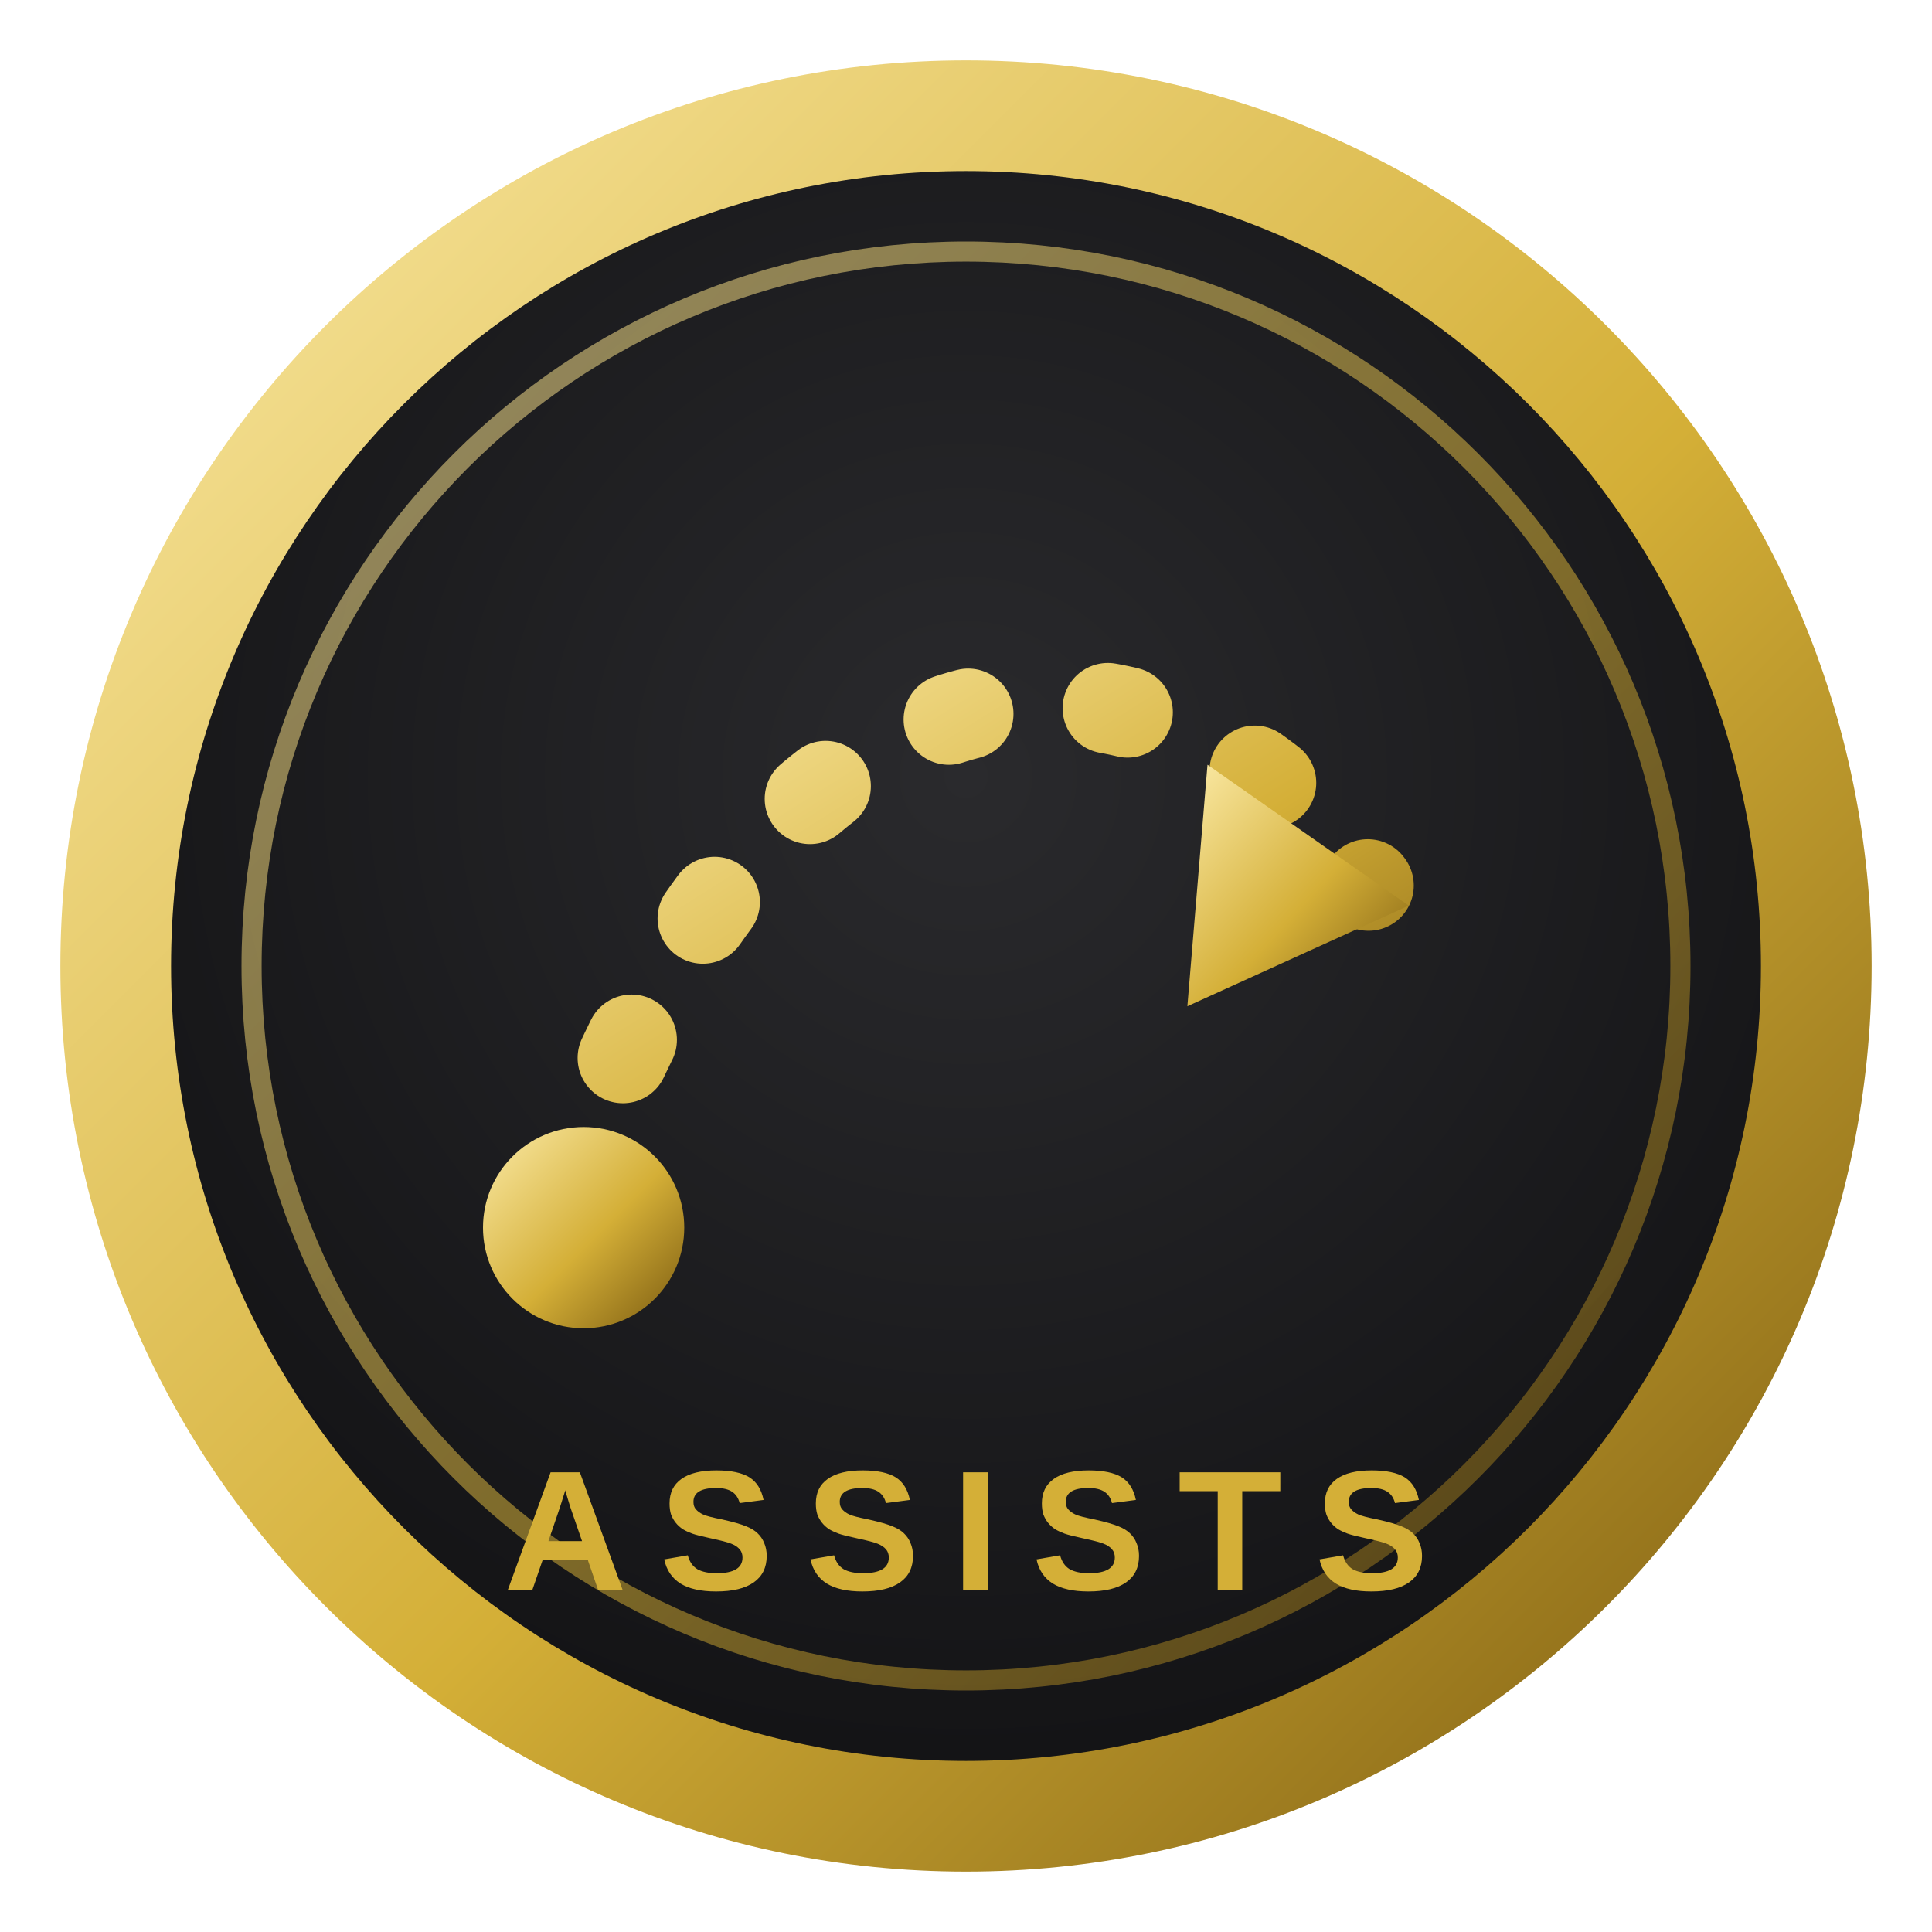
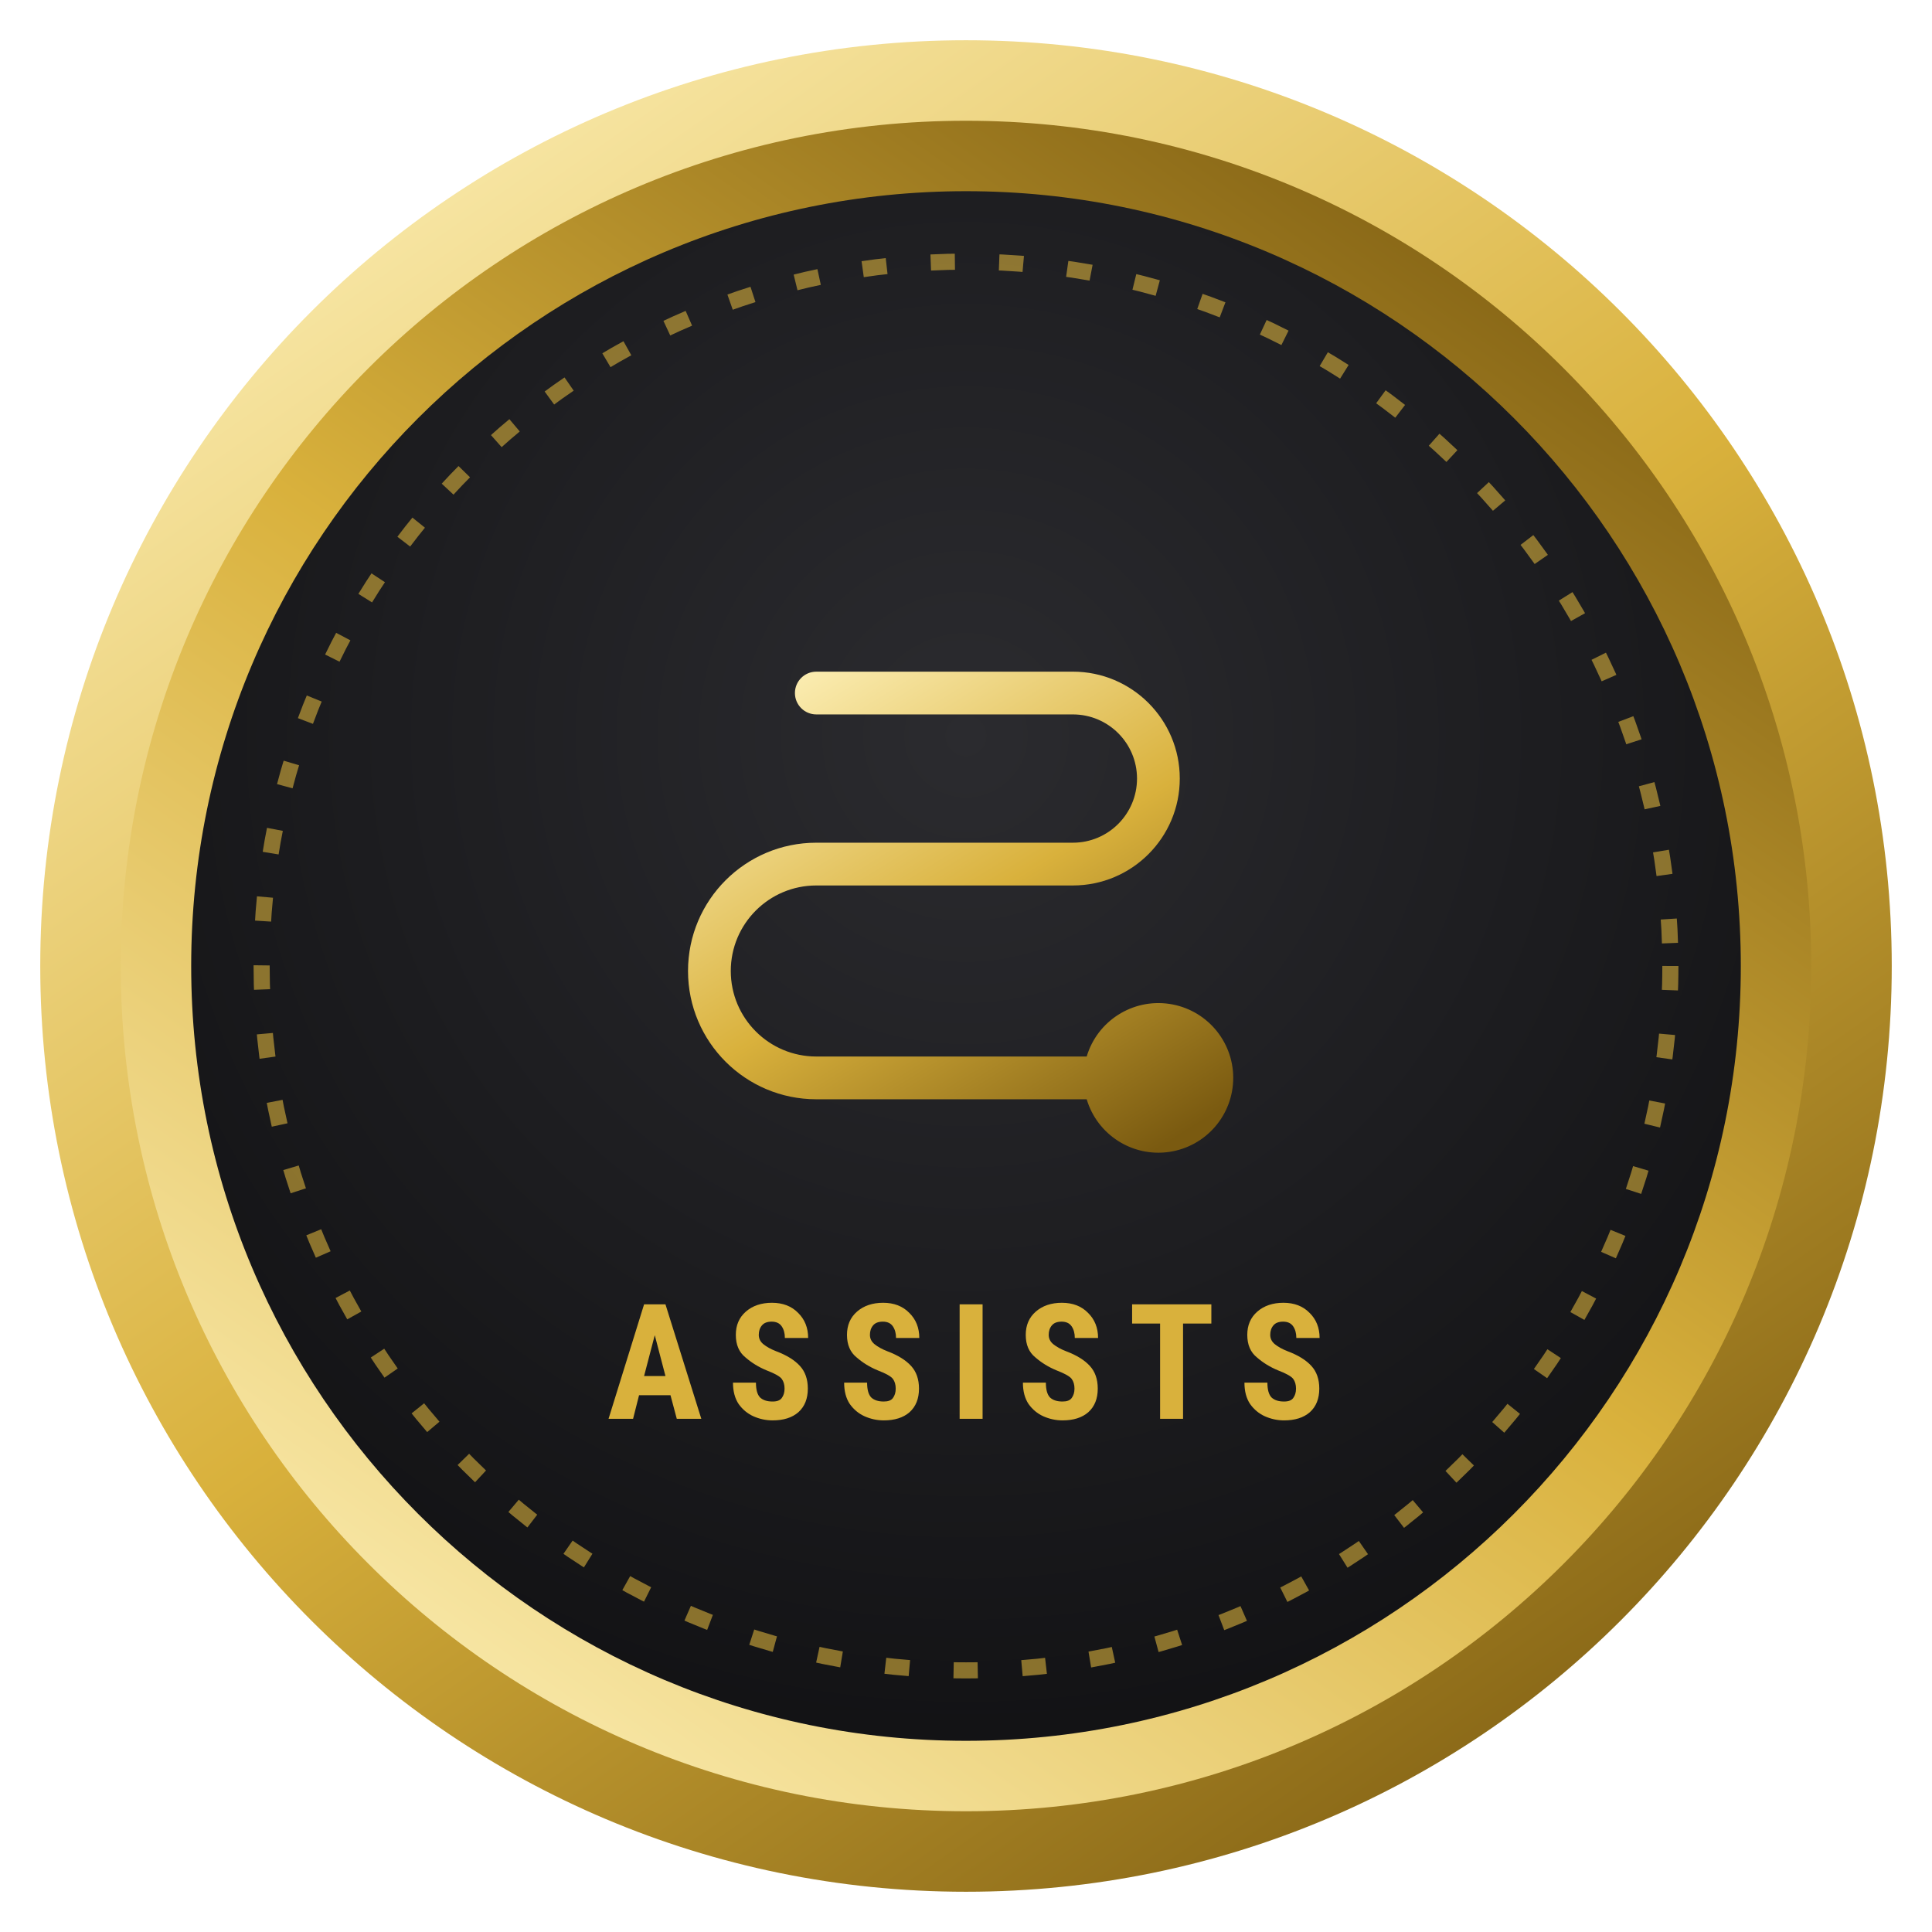
<svg xmlns="http://www.w3.org/2000/svg" viewBox="0 0 96 96" width="96" height="96">
  <defs>
-     <linearGradient id="m" x1="0" y1="0" x2="1" y2="1">
-       <stop offset="0" stop-color="#fbeaa6" />
-       <stop offset=".55" stop-color="#d4af37" />
+     <linearGradient id="m" x1=".15" y1="0" x2=".85" y2="1">
+       <stop offset="0" stop-color="#fdf0b8" />
+       <stop offset=".5" stop-color="#d9b13c" />
      <stop offset="1" stop-color="#7a5a10" />
    </linearGradient>
-     <radialGradient id="f" cx=".5" cy=".38" r=".7">
-       <stop offset="0" stop-color="#2a2a2d" />
-       <stop offset="1" stop-color="#111113" />
+     <linearGradient id="r" x1=".85" y1="0" x2=".15" y2="1">
+       <stop offset="0" stop-color="#7a5a10" />
+       <stop offset=".5" stop-color="#d9b13c" />
+       <stop offset="1" stop-color="#fdf0b8" />
+     </linearGradient>
+     <radialGradient id="f" cx=".5" cy=".35" r=".75">
+       <stop offset="0" stop-color="#2b2b2f" />
+       <stop offset="1" stop-color="#0f0f11" />
    </radialGradient>
  </defs>
-   <circle cx="48" cy="48" r="45" fill="url(#m)" />
-   <circle cx="48" cy="48" r="39.5" fill="url(#f)" />
-   <circle cx="48" cy="48" r="35.5" fill="none" stroke="url(#m)" stroke-width="1" opacity=".55" />
-   <path d="M28 60 C38 30 58 30 68 44" fill="none" stroke="url(#m)" stroke-width="4.5" stroke-linecap="round" stroke-dasharray="1 7" />
-   <path d="M60 38 L70 45 L59 50 Z" fill="url(#m)" />
-   <circle cx="29" cy="61" r="5" fill="url(#m)" />
-   <text x="48" y="79" text-anchor="middle" font-size="8.5" font-family="'Arial Narrow','Helvetica Neue',Arial,sans-serif" font-weight="800" fill="#d4af37" letter-spacing="1.6">ASSISTS</text>
+   <circle cx="48" cy="48" r="46" fill="url(#m)" />
+   <circle cx="48" cy="48" r="42" fill="url(#r)" />
+   <circle cx="48" cy="48" r="38.5" fill="url(#f)" />
+   <circle cx="48" cy="48" r="35" fill="none" stroke="#d9b13c" stroke-width=".8" stroke-dasharray="1.2 2.2" opacity=".6" />
+   <g transform="translate(31.00 27.00) scale(0.1328)" fill="url(#m)">
+     <path d="M228,200a28,28,0,0,1-54.83,8H72a48,48,0,0,1,0-96h96a24,24,0,0,0,0-48H72a8,8,0,0,1,0-16h96a40,40,0,0,1,0,80H72a32,32,0,0,0,0,64H173.17A28,28,0,0,1,228,200Z" />
+   </g>
+   <text x="48" y="70.5" text-anchor="middle" font-size="8" font-family="'Arial Narrow','Roboto Condensed','Helvetica Neue',Arial,sans-serif" font-weight="700" fill="#d9b13c" letter-spacing="1.2">ASSISTS</text>
</svg>
